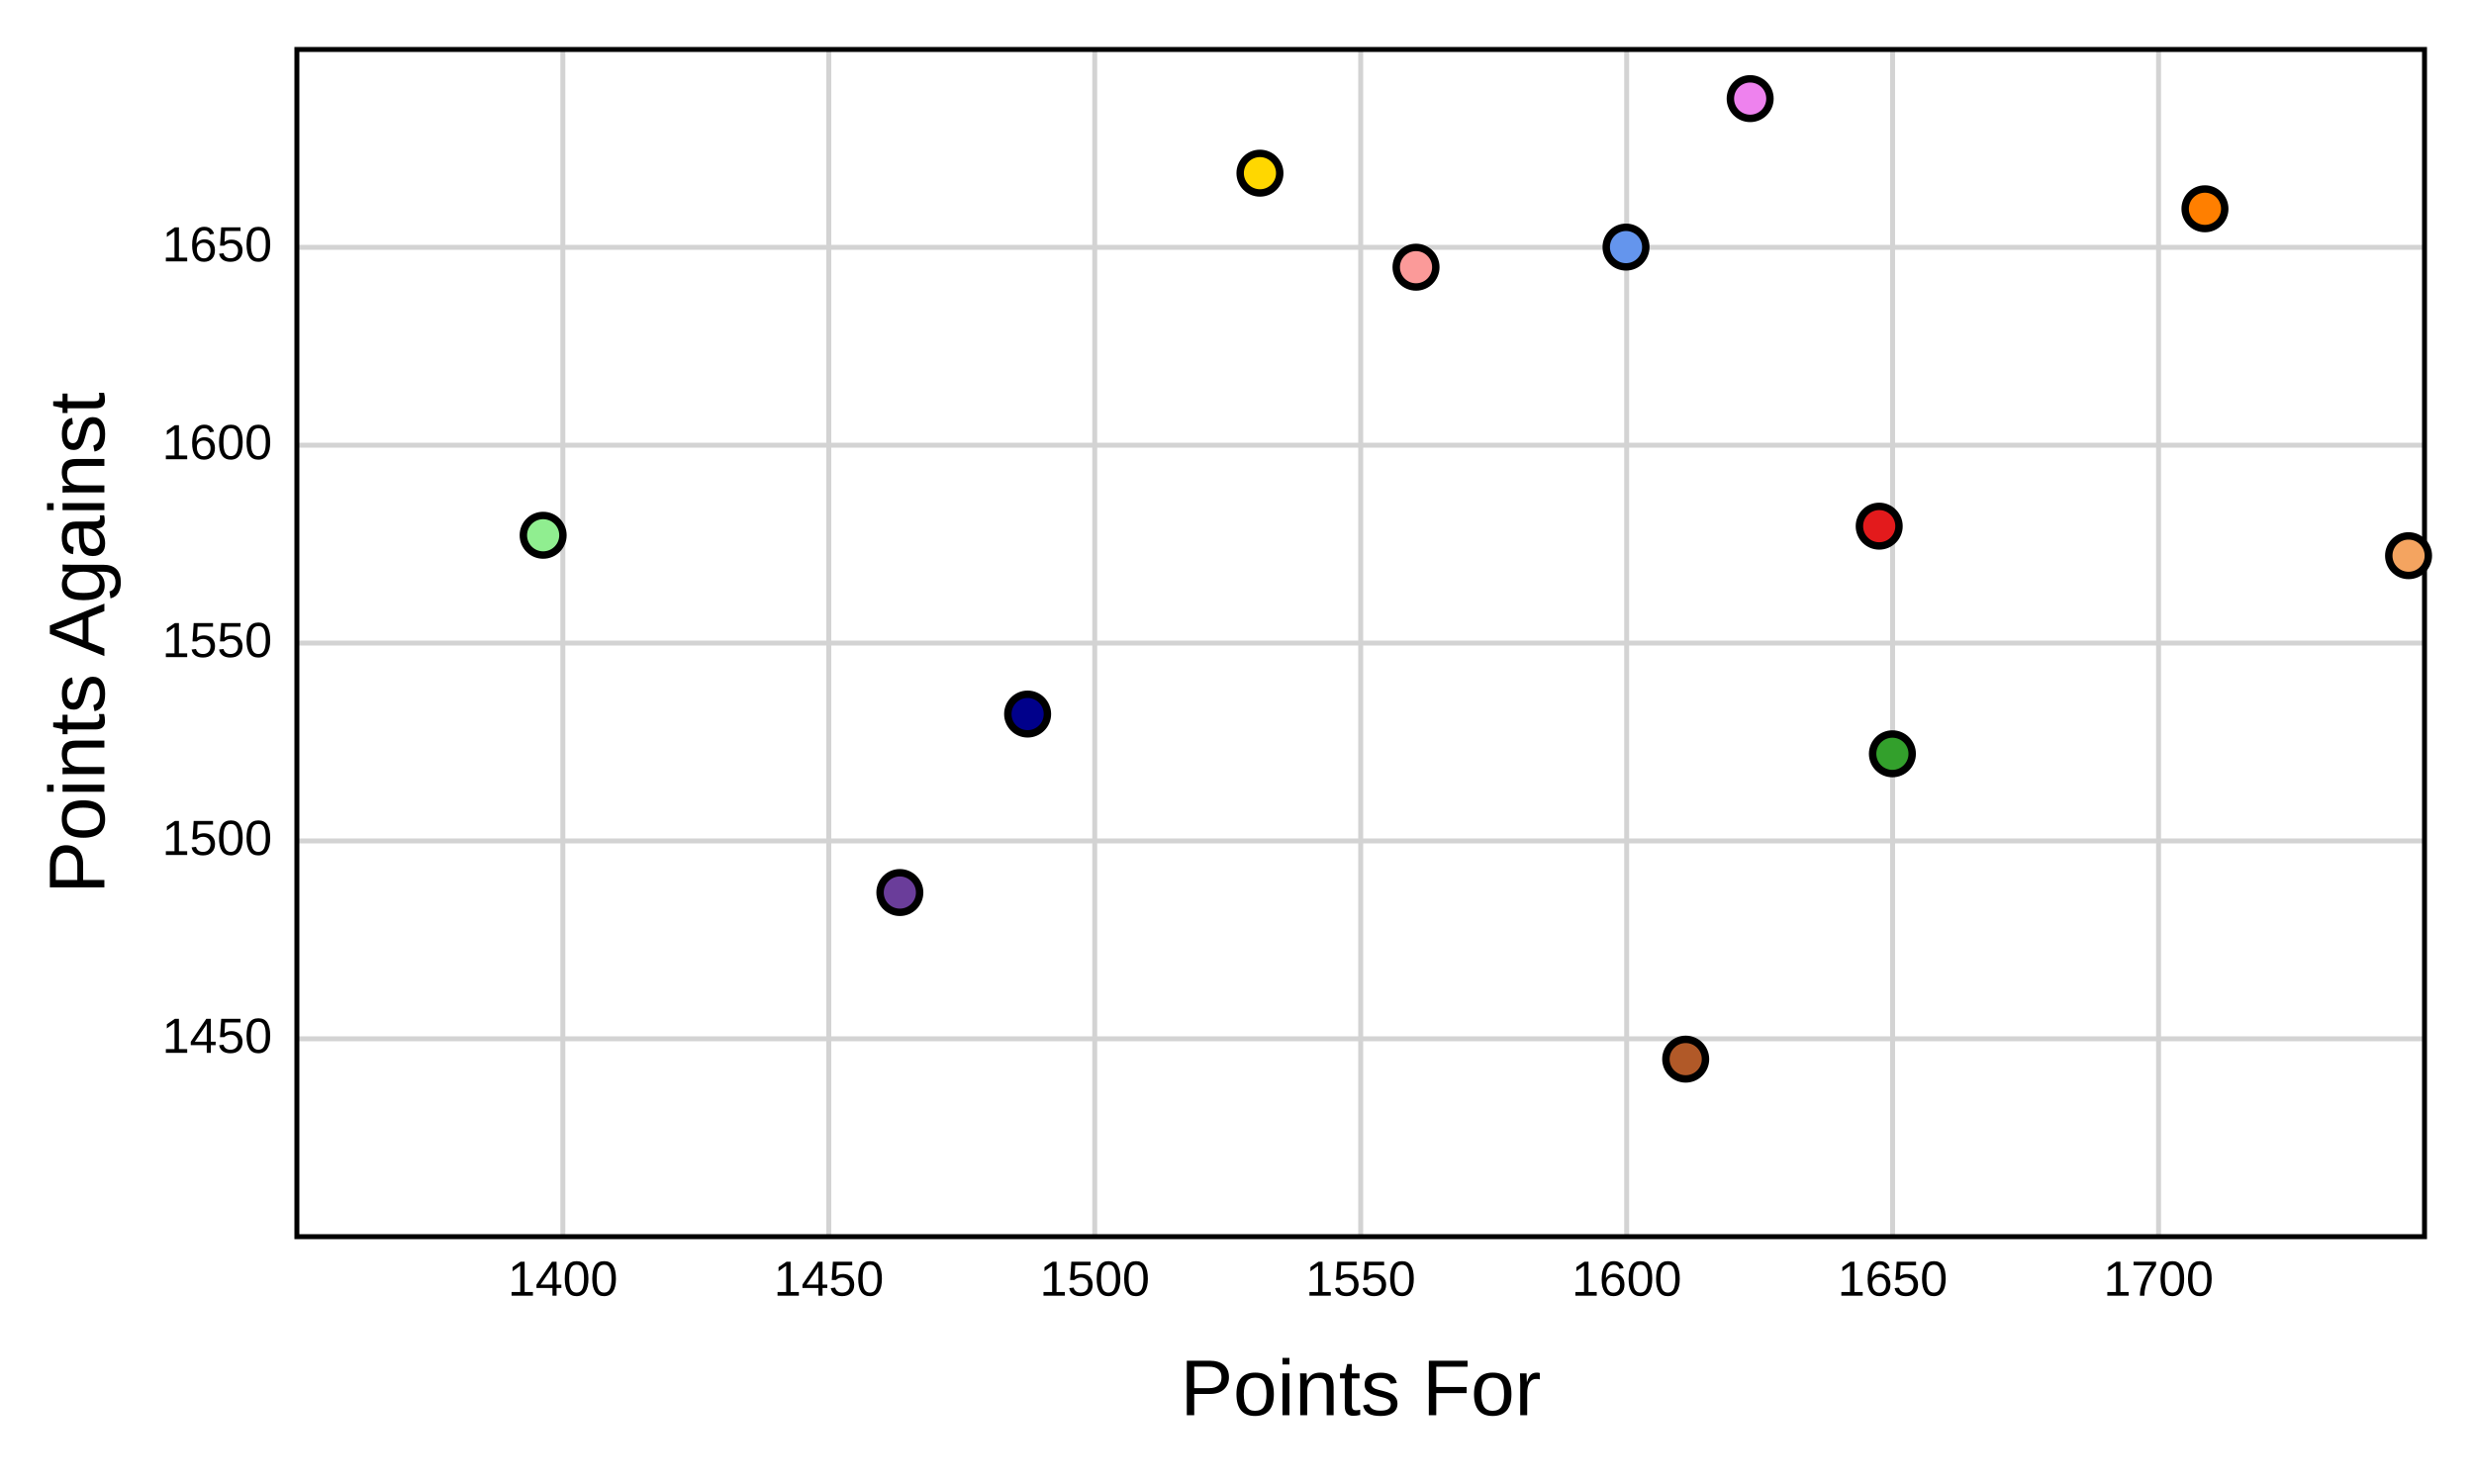
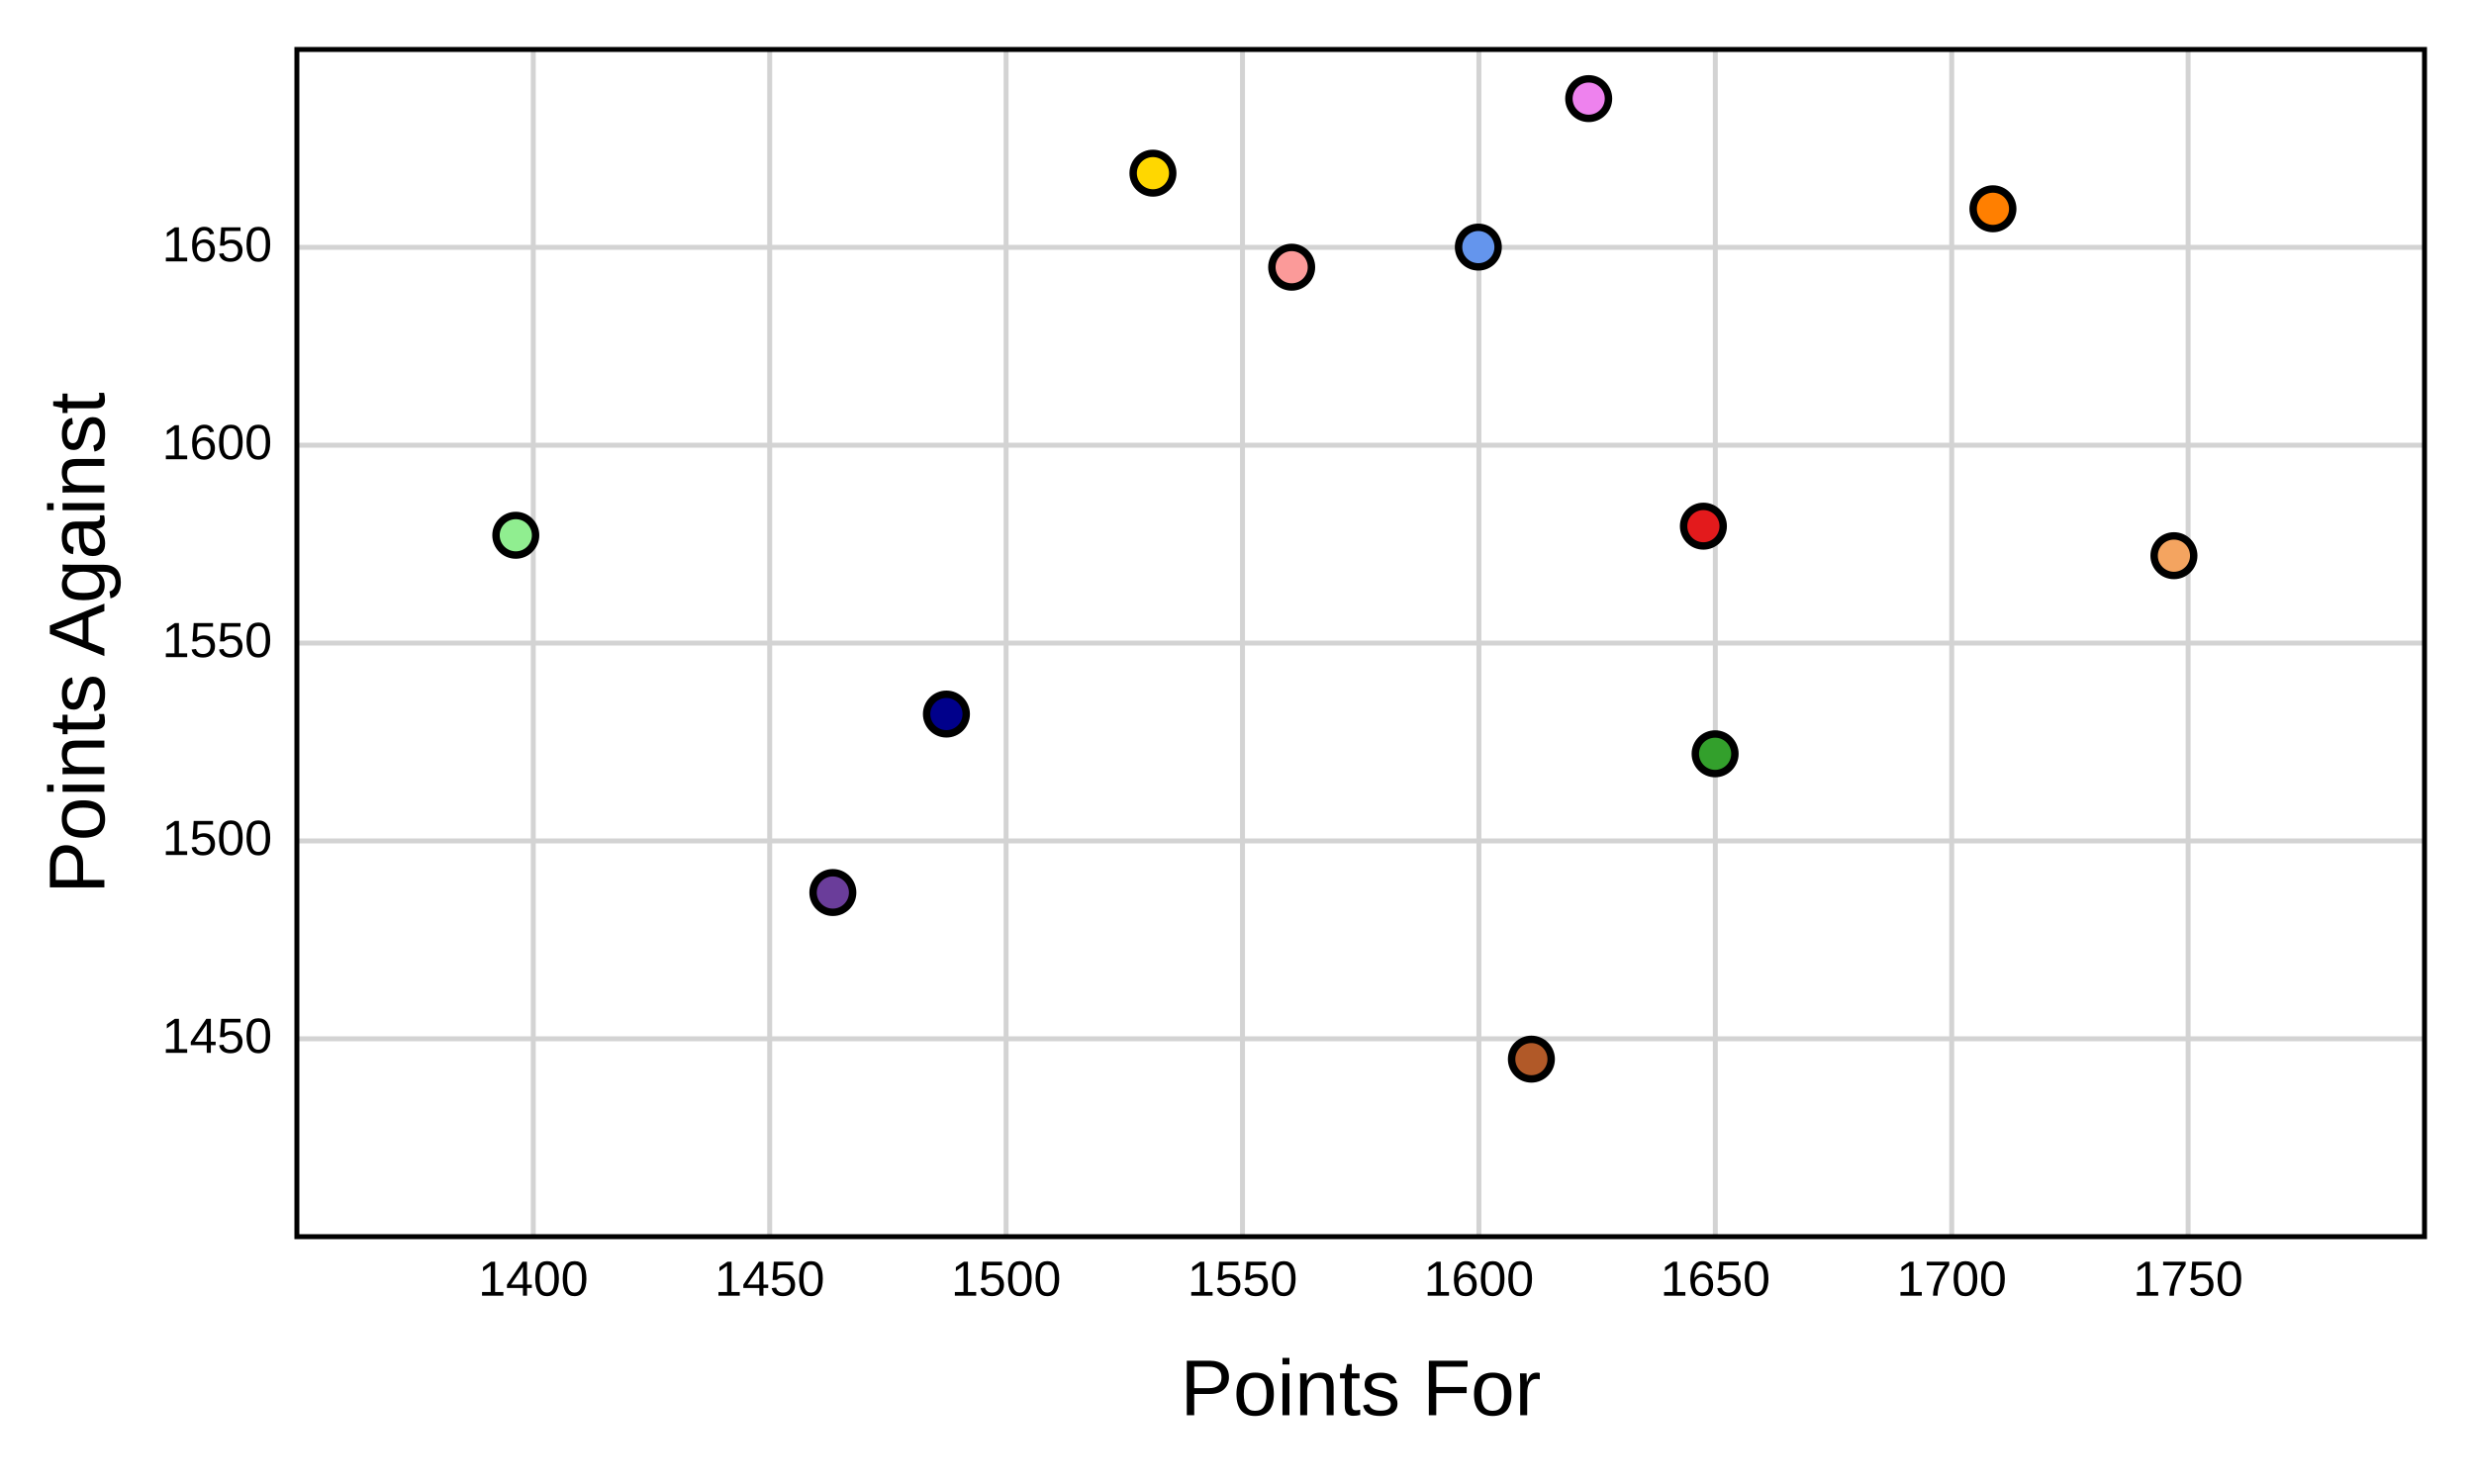
<svg xmlns="http://www.w3.org/2000/svg" width="500" height="300" viewBox="0 0 500 300">
  <defs>
</defs>
  <path d="M0,0 L500,0 L500,300 L0,300 Z" fill="white" id="border" />
-   <path d="M113.75,10 L113.75,250" stroke="lightgrey" />
-   <text x="113.75" y="255" font-size="10" text-anchor="middle" dominant-baseline="hanging" font-family="Arial">1400</text>
-   <path d="M167.5,10 L167.5,250" stroke="lightgrey" />
-   <text x="167.5" y="255" font-size="10" text-anchor="middle" dominant-baseline="hanging" font-family="Arial">1450</text>
-   <path d="M221.25,10 L221.25,250" stroke="lightgrey" />
-   <text x="221.25" y="255" font-size="10" text-anchor="middle" dominant-baseline="hanging" font-family="Arial">1500</text>
-   <path d="M275.0,10 L275.0,250" stroke="lightgrey" />
-   <text x="275.0" y="255" font-size="10" text-anchor="middle" dominant-baseline="hanging" font-family="Arial">1550</text>
-   <path d="M328.75,10 L328.75,250" stroke="lightgrey" />
-   <text x="328.75" y="255" font-size="10" text-anchor="middle" dominant-baseline="hanging" font-family="Arial">1600</text>
-   <path d="M382.5,10 L382.5,250" stroke="lightgrey" />
-   <text x="382.5" y="255" font-size="10" text-anchor="middle" dominant-baseline="hanging" font-family="Arial">1650</text>
-   <path d="M436.25,10 L436.25,250" stroke="lightgrey" />
-   <text x="436.25" y="255" font-size="10" text-anchor="middle" dominant-baseline="hanging" font-family="Arial">1700</text>
+   <path d="M107.778,10 L107.778,250" stroke="lightgrey" />
+   <text x="107.778" y="255" font-size="10" text-anchor="middle" dominant-baseline="hanging" font-family="Arial">1400</text>
+   <path d="M155.556,10 L155.556,250" stroke="lightgrey" />
+   <text x="155.556" y="255" font-size="10" text-anchor="middle" dominant-baseline="hanging" font-family="Arial">1450</text>
+   <path d="M203.333,10 L203.333,250" stroke="lightgrey" />
+   <text x="203.333" y="255" font-size="10" text-anchor="middle" dominant-baseline="hanging" font-family="Arial">1500</text>
+   <path d="M251.111,10 L251.111,250" stroke="lightgrey" />
+   <text x="251.111" y="255" font-size="10" text-anchor="middle" dominant-baseline="hanging" font-family="Arial">1550</text>
+   <path d="M298.889,10 L298.889,250" stroke="lightgrey" />
+   <text x="298.889" y="255" font-size="10" text-anchor="middle" dominant-baseline="hanging" font-family="Arial">1600</text>
+   <path d="M346.667,10 L346.667,250" stroke="lightgrey" />
+   <text x="346.667" y="255" font-size="10" text-anchor="middle" dominant-baseline="hanging" font-family="Arial">1650</text>
+   <path d="M394.444,10 L394.444,250" stroke="lightgrey" />
+   <text x="394.444" y="255" font-size="10" text-anchor="middle" dominant-baseline="hanging" font-family="Arial">1700</text>
+   <path d="M442.222,10 L442.222,250" stroke="lightgrey" />
+   <text x="442.222" y="255" font-size="10" text-anchor="middle" dominant-baseline="hanging" font-family="Arial">1750</text>
  <path d="M60,210.0 L490,210.0" stroke="lightgrey" />
  <text x="55" y="210.0" font-size="10" text-anchor="end" dominant-baseline="middle" font-family="Arial">1450</text>
  <path d="M60,170.0 L490,170.0" stroke="lightgrey" />
  <text x="55" y="170.0" font-size="10" text-anchor="end" dominant-baseline="middle" font-family="Arial">1500</text>
  <path d="M60,130.0 L490,130.0" stroke="lightgrey" />
  <text x="55" y="130.0" font-size="10" text-anchor="end" dominant-baseline="middle" font-family="Arial">1550</text>
  <path d="M60,90.0 L490,90.0" stroke="lightgrey" />
  <text x="55" y="90.0" font-size="10" text-anchor="end" dominant-baseline="middle" font-family="Arial">1600</text>
  <path d="M60,50.0 L490,50.0" stroke="lightgrey" />
  <text x="55" y="50.0" font-size="10" text-anchor="end" dominant-baseline="middle" font-family="Arial">1650</text>
  <path d="M60,10 L490,10 L490,250 L60,250 Z" fill="none" stroke="black" id="axes" />
  <text x="275.0" y="275.0" font-size="16" text-anchor="middle" dominant-baseline="hanging" font-family="Arial">Points For</text>
  <text x="10" y="130.0" font-size="16" text-anchor="middle" dominant-baseline="hanging" transform="rotate(-90, 10, 130.0)" font-family="Arial">Points Against</text>
-   <circle cx="486.775" cy="112.336" r="4" fill="sandybrown" stroke="black" stroke-width="1.5" />
-   <circle cx="353.712" cy="19.936" r="4" fill="violet" stroke="black" stroke-width="1.5" />
-   <circle cx="340.682" cy="214.112" r="4" fill="#b15928" stroke="black" stroke-width="1.5" />
-   <circle cx="328.621" cy="49.952" r="4" fill="cornflowerblue" stroke="black" stroke-width="1.5" />
-   <circle cx="181.862" cy="180.432" r="4" fill="#6a3d9a" stroke="black" stroke-width="1.5" />
-   <circle cx="382.457" cy="152.384" r="4" fill="#33a02c" stroke="black" stroke-width="1.5" />
-   <circle cx="379.791" cy="106.368" r="4" fill="#e31a1c" stroke="black" stroke-width="1.5" />
-   <circle cx="286.18" cy="54.016" r="4" fill="#fb9a99" stroke="black" stroke-width="1.5" />
-   <circle cx="207.684" cy="144.352" r="4" fill="darkblue" stroke="black" stroke-width="1.5" />
-   <circle cx="254.639" cy="35.008" r="4" fill="gold" stroke="black" stroke-width="1.5" />
-   <circle cx="445.624" cy="42.208" r="4" fill="#ff7f00" stroke="black" stroke-width="1.5" />
-   <circle cx="109.772" cy="108.208" r="4" fill="lightgreen" stroke="black" stroke-width="1.5" />
+   <circle cx="439.356" cy="112.336" r="4" fill="sandybrown" stroke="black" stroke-width="1.5" />
+   <circle cx="321.077" cy="19.936" r="4" fill="violet" stroke="black" stroke-width="1.5" />
+   <circle cx="309.496" cy="214.112" r="4" fill="#b15928" stroke="black" stroke-width="1.5" />
+   <circle cx="298.774" cy="49.952" r="4" fill="cornflowerblue" stroke="black" stroke-width="1.5" />
+   <circle cx="168.322" cy="180.432" r="4" fill="#6a3d9a" stroke="black" stroke-width="1.5" />
+   <circle cx="346.628" cy="152.384" r="4" fill="#33a02c" stroke="black" stroke-width="1.5" />
+   <circle cx="344.259" cy="106.368" r="4" fill="#e31a1c" stroke="black" stroke-width="1.5" />
+   <circle cx="261.049" cy="54.016" r="4" fill="#fb9a99" stroke="black" stroke-width="1.5" />
+   <circle cx="191.274" cy="144.352" r="4" fill="darkblue" stroke="black" stroke-width="1.5" />
+   <circle cx="233.013" cy="35.008" r="4" fill="gold" stroke="black" stroke-width="1.5" />
+   <circle cx="402.777" cy="42.208" r="4" fill="#ff7f00" stroke="black" stroke-width="1.5" />
+   <circle cx="104.242" cy="108.208" r="4" fill="lightgreen" stroke="black" stroke-width="1.5" />
</svg>
